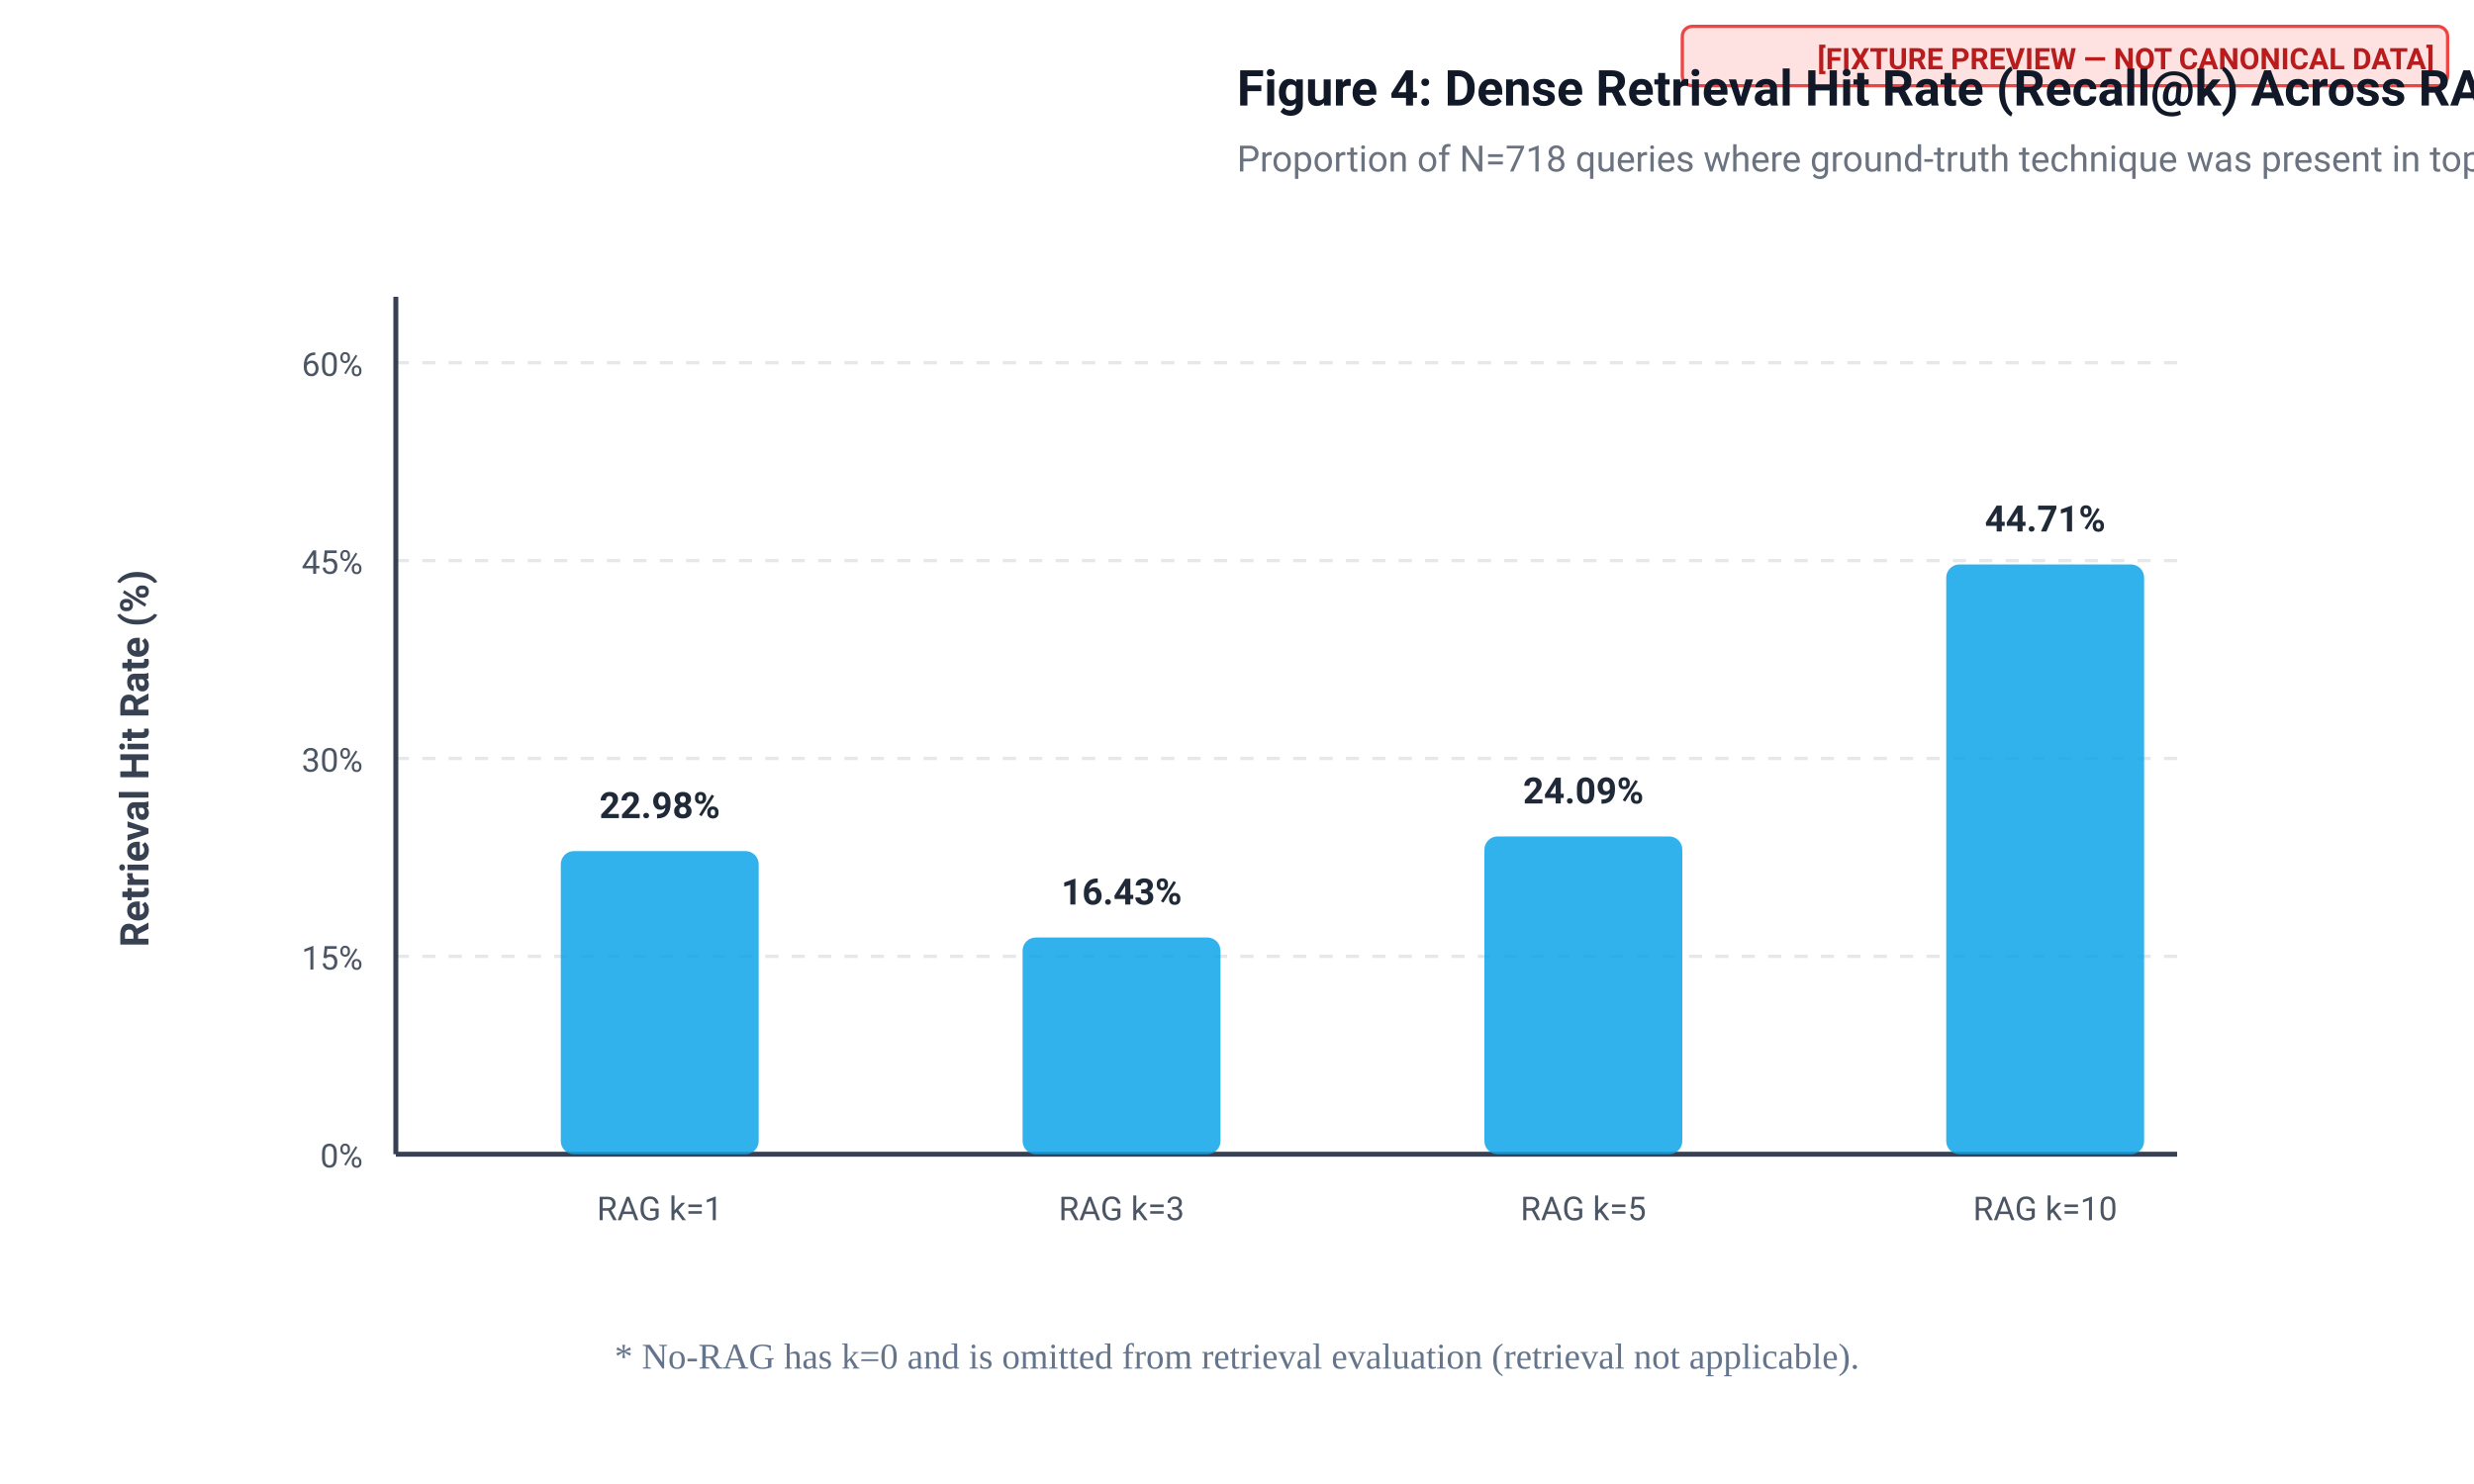
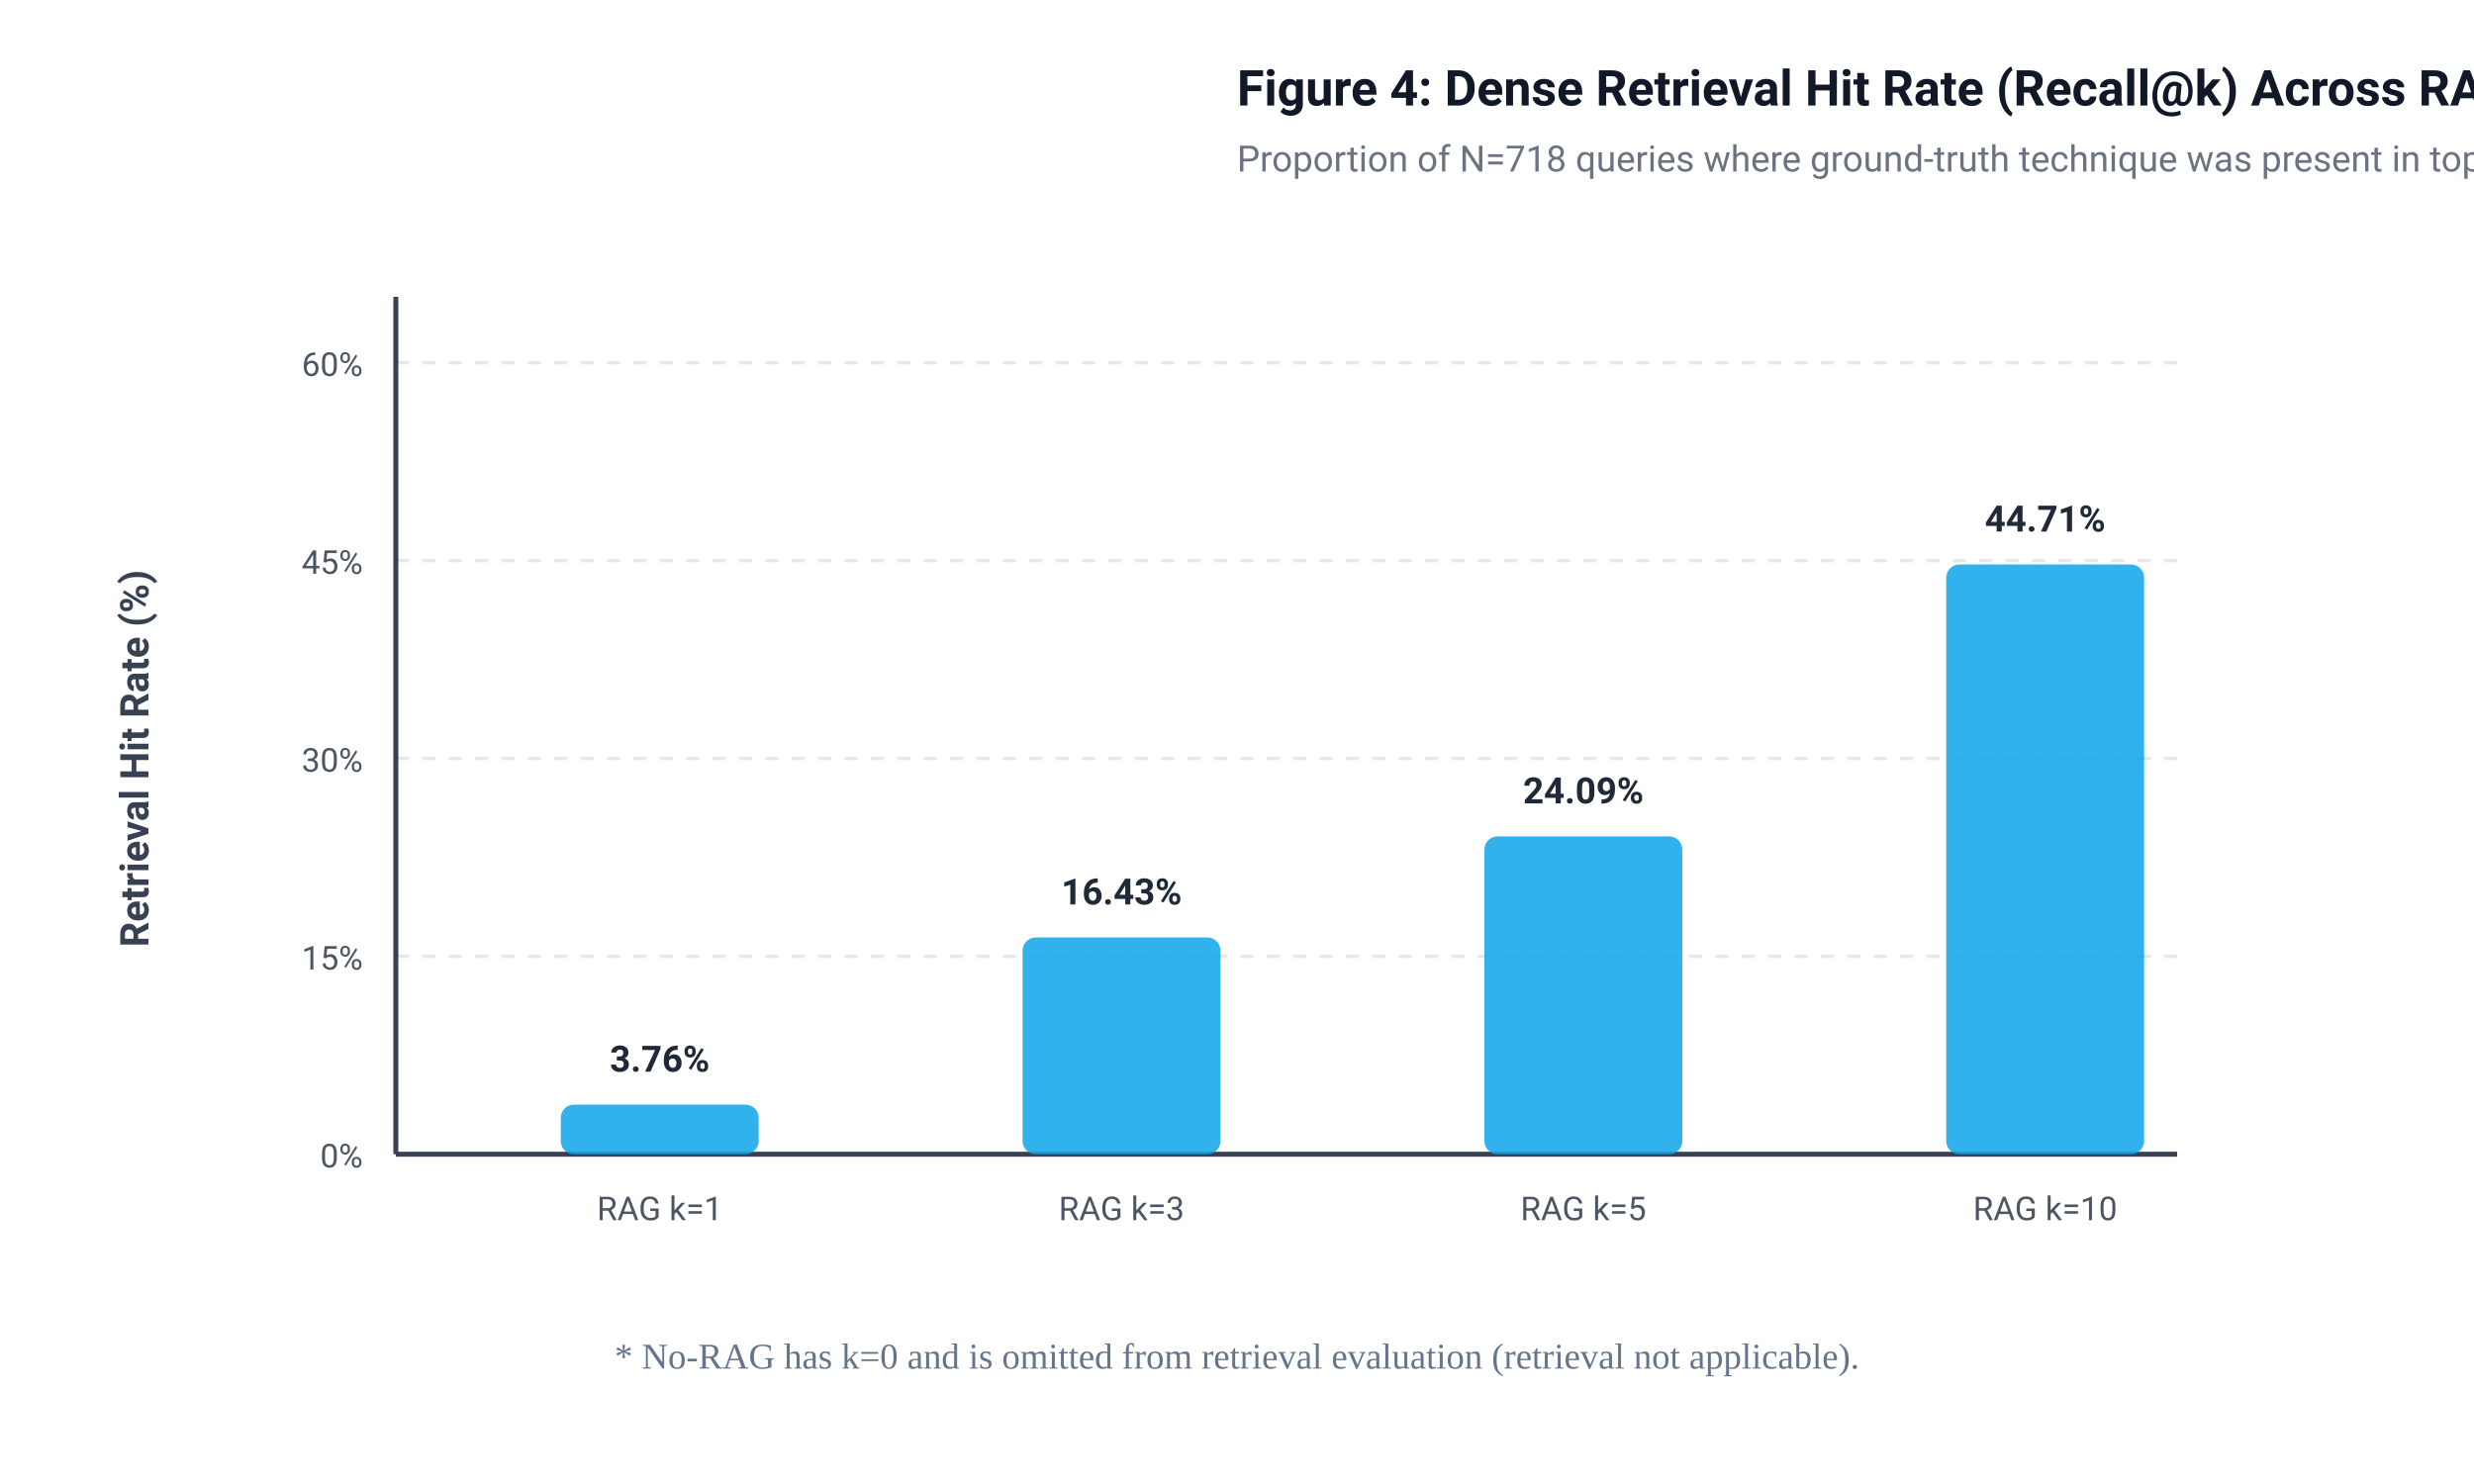
<svg xmlns="http://www.w3.org/2000/svg" viewBox="0 0 750 450" width="750" height="450">
  <defs>
    <style>
      .title { font-family: -apple-system, BlinkMacSystemFont, "Segoe UI", Roboto, Helvetica, Arial, sans-serif; font-size: 15px; font-weight: bold; fill: #111827; }
      .subtitle { font-family: -apple-system, BlinkMacSystemFont, "Segoe UI", Roboto, Helvetica, Arial, sans-serif; font-size: 11px; fill: #6b7280; }
      .axis-label { font-family: -apple-system, BlinkMacSystemFont, "Segoe UI", Roboto, Helvetica, Arial, sans-serif; font-size: 12px; font-weight: 600; fill: #374151; }
      .tick-label { font-family: -apple-system, BlinkMacSystemFont, "Segoe UI", Roboto, Helvetica, Arial, sans-serif; font-size: 10px; fill: #4b5563; text-anchor: middle; }
      .data-label { font-family: -apple-system, BlinkMacSystemFont, "Segoe UI", Roboto, Helvetica, Arial, sans-serif; font-size: 11px; font-weight: bold; fill: #1f2937; text-anchor: middle; }
      .grid-line { stroke: #e5e7eb; stroke-width: 1; stroke-dasharray: 4,4; }
      .legend-text { font-family: -apple-system, BlinkMacSystemFont, "Segoe UI", Roboto, Helvetica, Arial, sans-serif; font-size: 11px; fill: #374151; }
      .fixture-banner { font-family: -apple-system, BlinkMacSystemFont, "Segoe UI", Roboto, Helvetica, Arial, sans-serif; font-size: 9px; font-weight: bold; fill: #b91c1c; text-anchor: end; }
    </style>
  </defs>
  <rect width="100%" height="100%" fill="#ffffff" />
-   <rect x="510" y="8" width="232" height="18" rx="3" ry="3" fill="#fee2e2" stroke="#ef4444" stroke-width="1" />
-   <text x="738" y="21" class="fixture-banner">[FIXTURE PREVIEW — NOT CANONICAL DATA]</text>
  <text x="375" y="32" class="title">Figure 4: Dense Retrieval Hit Rate (Recall@k) Across RAG Conditions</text>
  <text x="375" y="52" class="subtitle">Proportion of N=718 queries where ground-truth technique was present in top-k context</text>
  <line x1="120" y1="350" x2="660" y2="350" class="grid-line" />
  <text x="110" y="354" class="tick-label" style="text-anchor: end;">0%</text>
  <line x1="120" y1="290" x2="660" y2="290" class="grid-line" />
  <text x="110" y="294" class="tick-label" style="text-anchor: end;">15%</text>
  <line x1="120" y1="230" x2="660" y2="230" class="grid-line" />
  <text x="110" y="234" class="tick-label" style="text-anchor: end;">30%</text>
  <line x1="120" y1="170" x2="660" y2="170" class="grid-line" />
  <text x="110" y="174" class="tick-label" style="text-anchor: end;">45%</text>
  <line x1="120" y1="110" x2="660" y2="110" class="grid-line" />
  <text x="110" y="114" class="tick-label" style="text-anchor: end;">60%</text>
  <line x1="120" y1="90" x2="120" y2="350" stroke="#374151" stroke-width="1.5" />
  <line x1="120" y1="350" x2="660" y2="350" stroke="#374151" stroke-width="1.5" />
  <text x="45" y="230" class="axis-label" transform="rotate(-90 45 230)" text-anchor="middle">Retrieval Hit Rate (%)</text>
-   <rect x="170" y="258.08" width="60" height="91.92" fill="#0ea5e9" rx="4" ry="4" opacity="0.85" />
-   <text x="200" y="248.08" class="data-label">22.98%</text>
+   <rect x="170" y="334.958" width="60" height="15.042" fill="#0ea5e9" rx="4" ry="4" opacity="0.85" />
+   <text x="200" y="324.958" class="data-label">3.76%</text>
  <text x="200" y="370" class="tick-label">RAG k=1</text>
-   <rect x="310" y="284.28" width="60" height="65.72" fill="#0ea5e9" rx="4" ry="4" opacity="0.85" />
-   <text x="340" y="274.28" class="data-label">16.43%</text>
+   <rect x="310" y="284.262" width="60" height="65.738" fill="#0ea5e9" rx="4" ry="4" opacity="0.85" />
+   <text x="340" y="274.262" class="data-label">16.43%</text>
  <text x="340" y="370" class="tick-label">RAG k=3</text>
-   <rect x="450" y="253.64" width="60" height="96.36" fill="#0ea5e9" rx="4" ry="4" opacity="0.85" />
-   <text x="480" y="243.64" class="data-label">24.09%</text>
+   <rect x="450" y="253.621" width="60" height="96.379" fill="#0ea5e9" rx="4" ry="4" opacity="0.85" />
+   <text x="480" y="243.621" class="data-label">24.09%</text>
  <text x="480" y="370" class="tick-label">RAG k=5</text>
-   <rect x="590" y="171.16" width="60" height="178.84" fill="#0ea5e9" rx="4" ry="4" opacity="0.85" />
-   <text x="620" y="161.16" class="data-label">44.71%</text>
+   <rect x="590" y="171.17" width="60" height="178.83" fill="#0ea5e9" rx="4" ry="4" opacity="0.85" />
+   <text x="620" y="161.17" class="data-label">44.71%</text>
  <text x="620" y="370" class="tick-label">RAG k=10</text>
  <text x="375" y="415" font-size="11" fill="#64748b" text-anchor="middle">* No-RAG has k=0 and is omitted from retrieval evaluation (retrieval not applicable).</text>
</svg>
